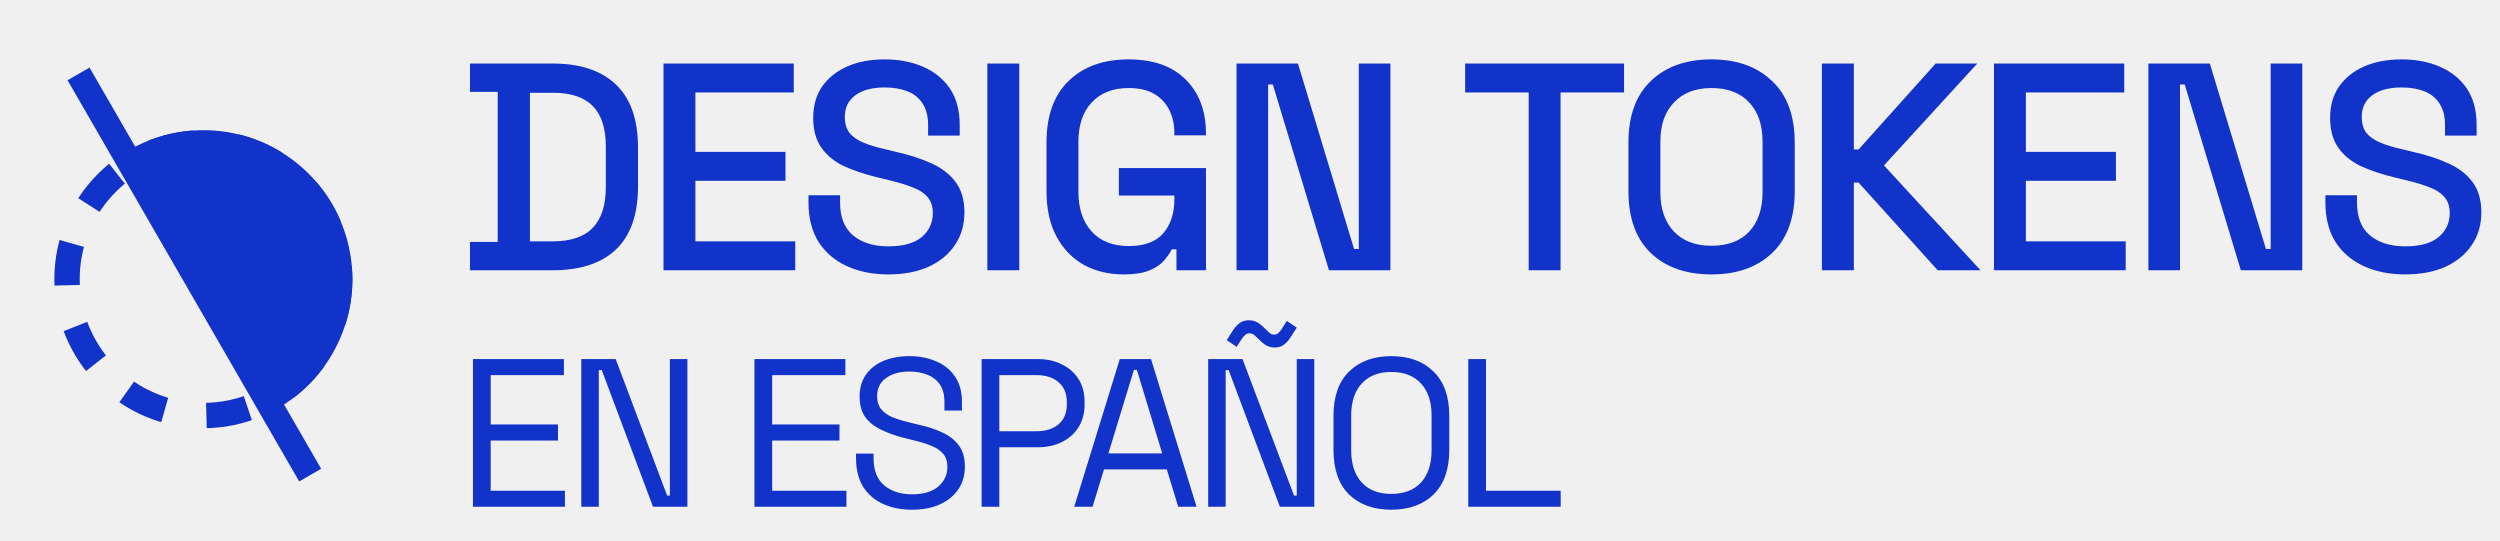
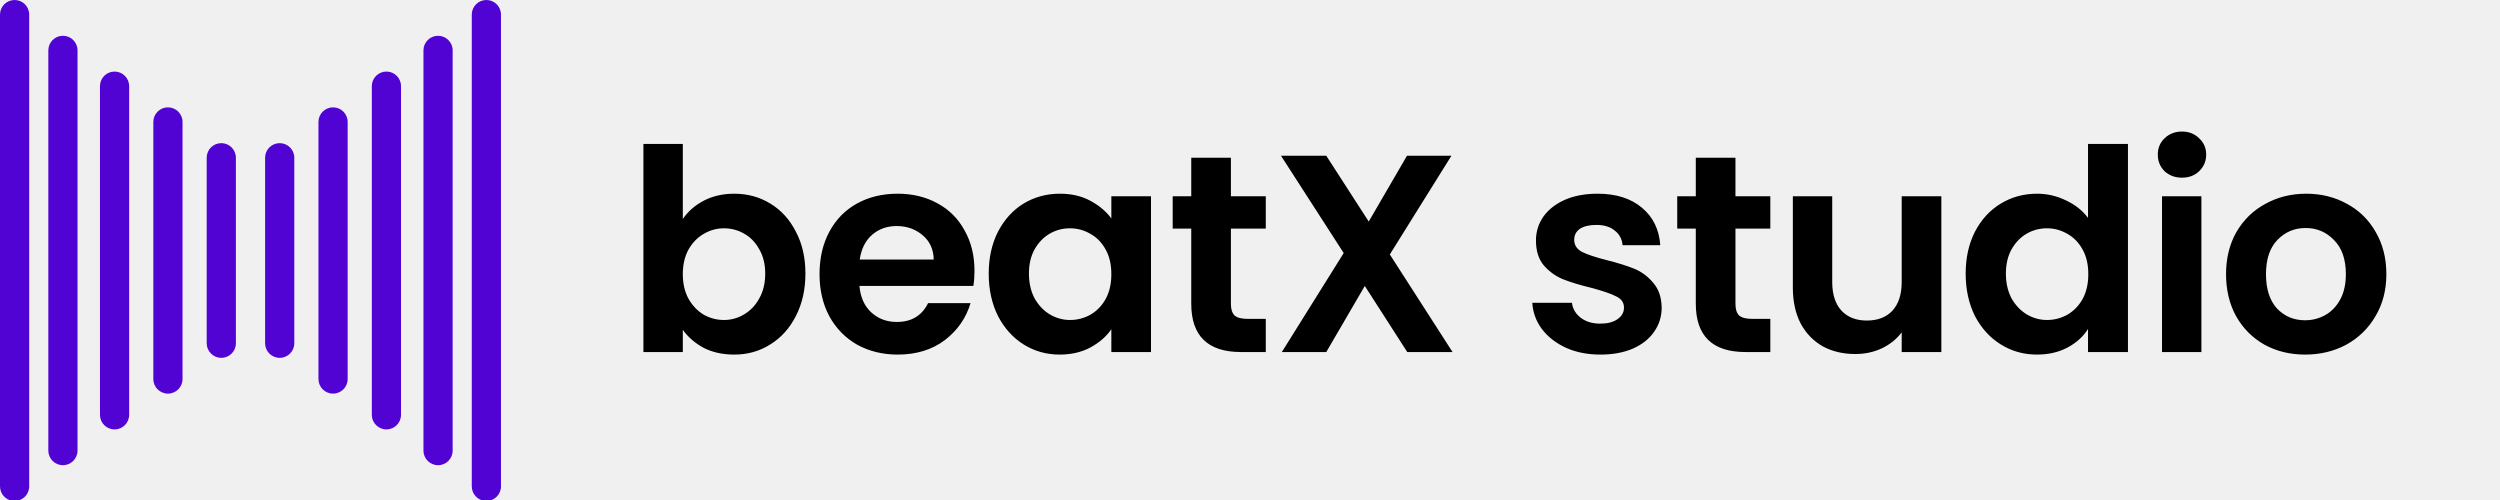
- <svg xmlns="http://www.w3.org/2000/svg" width="148" height="32" viewBox="0 0 148 32" fill="none">
-   <g clip-path="url(#clip0_37_446)">
-     <g clip-path="url(#clip1_37_446)">
-       <path d="M27.822 16V14.322H29.465V5.439H27.822V3.761H32.717C34.349 3.761 35.597 4.175 36.459 5.002C37.333 5.83 37.77 7.077 37.77 8.744V11.034C37.77 12.701 37.333 13.948 36.459 14.776C35.597 15.592 34.349 16 32.717 16H27.822ZM31.371 14.287H32.735C33.796 14.287 34.583 14.018 35.095 13.482C35.608 12.946 35.865 12.148 35.865 11.087V8.674C35.865 7.602 35.608 6.803 35.095 6.279C34.583 5.754 33.796 5.492 32.735 5.492H31.371V14.287ZM39.28 16V3.761H46.99V5.474H41.168V8.989H46.501V10.702H41.168V14.287H47.078V16H39.28ZM52.583 16.245C51.663 16.245 50.847 16.082 50.136 15.755C49.425 15.429 48.865 14.951 48.457 14.322C48.061 13.68 47.863 12.905 47.863 11.996V11.559H49.733V11.996C49.733 12.859 49.99 13.505 50.503 13.937C51.027 14.368 51.721 14.584 52.583 14.584C53.458 14.584 54.116 14.403 54.559 14.042C55.002 13.669 55.224 13.191 55.224 12.608C55.224 12.223 55.119 11.909 54.909 11.664C54.699 11.419 54.402 11.227 54.017 11.087C53.633 10.935 53.172 10.795 52.636 10.667L51.989 10.51C51.208 10.323 50.526 10.096 49.943 9.828C49.372 9.548 48.929 9.181 48.614 8.726C48.3 8.272 48.142 7.689 48.142 6.978C48.142 6.255 48.317 5.638 48.667 5.125C49.028 4.612 49.524 4.215 50.153 3.936C50.782 3.656 51.523 3.516 52.374 3.516C53.224 3.516 53.982 3.662 54.647 3.953C55.323 4.245 55.853 4.676 56.238 5.247C56.622 5.818 56.815 6.535 56.815 7.398V8.027H54.944V7.398C54.944 6.873 54.833 6.448 54.612 6.121C54.402 5.795 54.105 5.556 53.72 5.404C53.335 5.253 52.886 5.177 52.374 5.177C51.628 5.177 51.045 5.334 50.625 5.649C50.217 5.952 50.013 6.378 50.013 6.926C50.013 7.299 50.101 7.607 50.276 7.852C50.462 8.085 50.73 8.278 51.08 8.429C51.429 8.581 51.867 8.715 52.391 8.831L53.038 8.989C53.831 9.164 54.53 9.391 55.136 9.671C55.742 9.939 56.22 10.306 56.57 10.772C56.92 11.238 57.094 11.839 57.094 12.573C57.094 13.307 56.908 13.948 56.535 14.496C56.174 15.044 55.655 15.476 54.979 15.79C54.303 16.093 53.504 16.245 52.583 16.245ZM58.452 16V3.761H60.341V16H58.452ZM66.516 16.245C65.642 16.245 64.861 16.058 64.173 15.685C63.485 15.301 62.943 14.741 62.547 14.007C62.151 13.272 61.953 12.375 61.953 11.314V8.447C61.953 6.85 62.39 5.632 63.264 4.792C64.138 3.942 65.321 3.516 66.813 3.516C68.282 3.516 69.413 3.918 70.205 4.722C70.998 5.515 71.394 6.582 71.394 7.922V8.01H69.523V7.87C69.523 7.368 69.424 6.92 69.226 6.523C69.028 6.115 68.731 5.795 68.334 5.562C67.938 5.329 67.431 5.212 66.813 5.212C65.881 5.212 65.152 5.498 64.628 6.069C64.103 6.628 63.841 7.409 63.841 8.412V11.349C63.841 12.34 64.103 13.127 64.628 13.71C65.152 14.281 65.887 14.566 66.831 14.566C67.763 14.566 68.445 14.31 68.876 13.797C69.308 13.284 69.523 12.62 69.523 11.804V11.576H66.236V9.95H71.394V16H69.646V14.759H69.366C69.261 14.98 69.104 15.207 68.894 15.441C68.696 15.674 68.404 15.866 68.02 16.017C67.647 16.169 67.145 16.245 66.516 16.245ZM73.203 16V3.761H76.839L80.161 14.741H80.441V3.761H82.312V16H78.675L75.353 5.002H75.073V16H73.203ZM90.497 16V5.474H86.738V3.761H96.144V5.474H92.385V16H90.497ZM101.318 16.245C99.814 16.245 98.619 15.825 97.733 14.986C96.847 14.135 96.404 12.911 96.404 11.314V8.447C96.404 6.85 96.847 5.632 97.733 4.792C98.619 3.942 99.814 3.516 101.318 3.516C102.821 3.516 104.016 3.942 104.902 4.792C105.8 5.632 106.248 6.85 106.248 8.447V11.314C106.248 12.911 105.8 14.135 104.902 14.986C104.016 15.825 102.821 16.245 101.318 16.245ZM101.318 14.549C102.285 14.549 103.031 14.269 103.556 13.71C104.08 13.138 104.343 12.363 104.343 11.384V8.377C104.343 7.398 104.08 6.628 103.556 6.069C103.031 5.498 102.285 5.212 101.318 5.212C100.374 5.212 99.633 5.498 99.097 6.069C98.561 6.628 98.293 7.398 98.293 8.377V11.384C98.293 12.363 98.561 13.138 99.097 13.71C99.633 14.269 100.374 14.549 101.318 14.549ZM107.859 16V3.761H109.748V8.849H110.027L114.591 3.761H117.056L111.531 9.793L117.248 16H114.713L110.027 10.807H109.748V16H107.859ZM118.043 16V3.761H125.754V5.474H119.931V8.989H125.264V10.702H119.931V14.287H125.841V16H118.043ZM127.185 16V3.761H130.822L134.144 14.741H134.424V3.761H136.295V16H132.658L129.336 5.002H129.056V16H127.185ZM142.384 16.245C141.464 16.245 140.648 16.082 139.937 15.755C139.226 15.429 138.666 14.951 138.258 14.322C137.862 13.68 137.664 12.905 137.664 11.996V11.559H139.534V11.996C139.534 12.859 139.791 13.505 140.304 13.937C140.828 14.368 141.522 14.584 142.384 14.584C143.259 14.584 143.917 14.403 144.36 14.042C144.803 13.669 145.025 13.191 145.025 12.608C145.025 12.223 144.92 11.909 144.71 11.664C144.5 11.419 144.203 11.227 143.818 11.087C143.433 10.935 142.973 10.795 142.437 10.667L141.79 10.51C141.009 10.323 140.327 10.096 139.744 9.828C139.173 9.548 138.73 9.181 138.415 8.726C138.101 8.272 137.943 7.689 137.943 6.978C137.943 6.255 138.118 5.638 138.468 5.125C138.829 4.612 139.325 4.215 139.954 3.936C140.583 3.656 141.324 3.516 142.175 3.516C143.025 3.516 143.783 3.662 144.448 3.953C145.124 4.245 145.654 4.676 146.039 5.247C146.423 5.818 146.616 6.535 146.616 7.398V8.027H144.745V7.398C144.745 6.873 144.634 6.448 144.413 6.121C144.203 5.795 143.906 5.556 143.521 5.404C143.136 5.253 142.687 5.177 142.175 5.177C141.429 5.177 140.846 5.334 140.426 5.649C140.018 5.952 139.814 6.378 139.814 6.926C139.814 7.299 139.902 7.607 140.076 7.852C140.263 8.085 140.531 8.278 140.881 8.429C141.23 8.581 141.668 8.715 142.192 8.831L142.839 8.989C143.632 9.164 144.331 9.391 144.937 9.671C145.543 9.939 146.021 10.306 146.371 10.772C146.721 11.238 146.895 11.839 146.895 12.573C146.895 13.307 146.709 13.948 146.336 14.496C145.975 15.044 145.456 15.476 144.78 15.79C144.104 16.093 143.305 16.245 142.384 16.245ZM27.999 30V21.258H33.382V22.207H29.048V25.129H33.032V26.078H29.048V29.051H33.444V30H27.999ZM34.412 30V21.258H36.448L39.495 29.338H39.657V21.258H40.694V30H38.658L35.623 21.907H35.449V30H34.412ZM44.664 30V21.258H50.047V22.207H45.713V25.129H49.697V26.078H45.713V29.051H50.109V30H44.664ZM53.987 30.175C53.354 30.175 52.788 30.062 52.288 29.838C51.789 29.613 51.393 29.276 51.102 28.826C50.819 28.368 50.677 27.798 50.677 27.115V26.853H51.714V27.115C51.714 27.839 51.926 28.381 52.351 28.739C52.775 29.088 53.321 29.263 53.987 29.263C54.669 29.263 55.19 29.109 55.548 28.801C55.906 28.493 56.085 28.106 56.085 27.64C56.085 27.315 56.002 27.057 55.835 26.865C55.677 26.674 55.452 26.52 55.161 26.403C54.869 26.278 54.528 26.17 54.137 26.078L53.487 25.916C52.979 25.783 52.53 25.62 52.138 25.429C51.747 25.238 51.439 24.988 51.214 24.68C50.998 24.363 50.889 23.959 50.889 23.468C50.889 22.977 51.01 22.552 51.252 22.194C51.502 21.836 51.847 21.562 52.288 21.37C52.738 21.179 53.254 21.083 53.837 21.083C54.428 21.083 54.957 21.187 55.423 21.395C55.898 21.595 56.268 21.895 56.535 22.294C56.809 22.686 56.947 23.181 56.947 23.78V24.305H55.91V23.78C55.91 23.356 55.819 23.015 55.635 22.756C55.461 22.498 55.215 22.307 54.898 22.182C54.59 22.057 54.237 21.995 53.837 21.995C53.262 21.995 52.8 22.124 52.451 22.382C52.101 22.631 51.926 22.989 51.926 23.456C51.926 23.764 52.001 24.014 52.151 24.205C52.301 24.397 52.513 24.555 52.788 24.68C53.063 24.796 53.392 24.9 53.775 24.992L54.424 25.154C54.932 25.262 55.386 25.412 55.785 25.604C56.193 25.787 56.518 26.041 56.759 26.366C57.001 26.682 57.121 27.098 57.121 27.615C57.121 28.131 56.992 28.58 56.734 28.963C56.476 29.346 56.11 29.646 55.635 29.863C55.169 30.071 54.62 30.175 53.987 30.175ZM58.112 30V21.258H61.459C61.983 21.258 62.45 21.362 62.857 21.57C63.274 21.77 63.603 22.057 63.844 22.432C64.085 22.806 64.206 23.26 64.206 23.793V23.955C64.206 24.48 64.081 24.934 63.832 25.317C63.59 25.691 63.261 25.979 62.845 26.178C62.429 26.378 61.967 26.478 61.459 26.478H59.161V30H58.112ZM59.161 25.529H61.346C61.904 25.529 62.345 25.392 62.67 25.117C62.995 24.834 63.157 24.438 63.157 23.93V23.805C63.157 23.298 62.995 22.906 62.67 22.631C62.354 22.348 61.912 22.207 61.346 22.207H59.161V25.529ZM63.594 30L66.291 21.258H68.14L70.837 30H69.751L69.076 27.79H65.355L64.68 30H63.594ZM65.617 26.84H68.802L67.303 21.895H67.128L65.617 26.84ZM71.523 30V21.258H73.558L76.606 29.338H76.768V21.258H77.805V30H75.769L72.734 21.907H72.559V30H71.523ZM73.209 20.533L72.622 20.134L73.021 19.509C73.129 19.351 73.254 19.222 73.396 19.122C73.537 19.014 73.716 18.96 73.933 18.96C74.124 18.96 74.291 19.001 74.433 19.085C74.582 19.168 74.737 19.293 74.895 19.459C75.003 19.568 75.094 19.655 75.169 19.722C75.244 19.78 75.332 19.809 75.432 19.809C75.532 19.809 75.611 19.78 75.669 19.722C75.736 19.663 75.798 19.593 75.856 19.509L76.181 18.997L76.768 19.397L76.368 20.021C76.268 20.171 76.148 20.3 76.006 20.409C75.865 20.517 75.686 20.571 75.469 20.571C75.269 20.571 75.099 20.529 74.957 20.446C74.816 20.363 74.666 20.238 74.507 20.071C74.399 19.963 74.308 19.88 74.233 19.822C74.158 19.763 74.07 19.734 73.971 19.734C73.871 19.734 73.787 19.763 73.721 19.822C73.654 19.88 73.592 19.951 73.533 20.034L73.209 20.533ZM82.364 30.175C81.323 30.175 80.49 29.875 79.866 29.276C79.25 28.668 78.942 27.785 78.942 26.628V24.63C78.942 23.472 79.25 22.594 79.866 21.995C80.49 21.387 81.323 21.083 82.364 21.083C83.413 21.083 84.246 21.387 84.862 21.995C85.486 22.594 85.798 23.472 85.798 24.63V26.628C85.798 27.785 85.486 28.668 84.862 29.276C84.246 29.875 83.413 30.175 82.364 30.175ZM82.364 29.238C83.121 29.238 83.709 29.013 84.125 28.564C84.541 28.106 84.749 27.473 84.749 26.665V24.592C84.749 23.785 84.541 23.156 84.125 22.706C83.709 22.248 83.121 22.02 82.364 22.02C81.615 22.02 81.032 22.248 80.615 22.706C80.199 23.156 79.991 23.785 79.991 24.592V26.665C79.991 27.473 80.199 28.106 80.615 28.564C81.032 29.013 81.615 29.238 82.364 29.238ZM86.922 30V21.258H87.971V29.051H92.392V30H86.922Z" fill="#1133CA" />
-     </g>
-     <circle cx="12.04" cy="16.528" r="8.072" stroke="#1133CA" stroke-width="1.5" stroke-dasharray="2.5 2.5" />
-     <path d="M7.655 8.872C8.661 8.296 9.77 7.924 10.919 7.777C12.068 7.629 13.235 7.71 14.353 8.014C15.471 8.317 16.518 8.838 17.435 9.547C18.352 10.255 19.12 11.137 19.696 12.142C20.271 13.148 20.644 14.257 20.791 15.406C20.938 16.555 20.858 17.722 20.554 18.84C20.25 19.958 19.729 21.005 19.021 21.922C18.312 22.839 17.43 23.607 16.425 24.183L12.04 16.527L7.655 8.872Z" fill="#1133CA" />
-     <rect x="4" y="4.75" width="1.5" height="27.425" transform="rotate(-30 4 4.75)" fill="#1133CA" />
+ <svg xmlns="http://www.w3.org/2000/svg" width="160" height="32" viewBox="0 0 160 32" fill="none">
+   <g clip-path="url(#clip0_2063_28758)">
+     <rect width="1.869" height="32.062" rx="0.934" fill="#5103D4" />
+     <rect width="1.869" height="27.482" rx="0.934" transform="matrix(-1 0 0 1 4.96143 2.29004)" fill="#5103D4" />
+     <rect width="1.869" height="22.902" rx="0.934" transform="matrix(-1 0 0 1 8.26648 4.58044)" fill="#5103D4" />
+     <rect width="1.869" height="18.321" rx="0.934" transform="matrix(-1 0 0 1 11.6819 6.87061)" fill="#5103D4" />
+     <rect width="1.869" height="13.741" rx="0.934" transform="matrix(-1 0 0 1 15.0969 9.16064)" fill="#5103D4" />
+     <rect x="16.966" y="9.161" width="1.869" height="13.741" rx="0.934" fill="#5103D4" />
+     <rect x="20.381" y="6.871" width="1.869" height="18.321" rx="0.934" fill="#5103D4" />
+     <rect x="23.796" y="4.58" width="1.869" height="22.902" rx="0.934" fill="#5103D4" />
+     <rect x="27.101" y="2.29" width="1.869" height="27.482" rx="0.934" fill="#5103D4" />
+     <rect width="1.869" height="32.062" rx="0.934" transform="matrix(-1 0 0 1 32.0625 0)" fill="#5103D4" />
+     <path d="M43.7 14.017C44.023 13.537 44.468 13.147 45.032 12.847C45.608 12.547 46.261 12.397 46.993 12.397C47.846 12.397 48.614 12.607 49.297 13.027C49.993 13.447 50.539 14.047 50.935 14.827C51.343 15.595 51.547 16.489 51.547 17.509C51.547 18.529 51.343 19.435 50.935 20.227C50.539 21.007 49.993 21.613 49.297 22.045C48.614 22.477 47.846 22.693 46.993 22.693C46.249 22.693 45.596 22.549 45.032 22.261C44.48 21.961 44.035 21.577 43.7 21.109V22.531H41.179V9.211H43.7V14.017ZM48.974 17.509C48.974 16.909 48.847 16.393 48.596 15.961C48.355 15.517 48.032 15.181 47.623 14.953C47.227 14.725 46.795 14.611 46.328 14.611C45.871 14.611 45.44 14.731 45.032 14.971C44.636 15.199 44.312 15.535 44.059 15.979C43.819 16.423 43.7 16.945 43.7 17.545C43.7 18.145 43.819 18.667 44.059 19.111C44.312 19.555 44.636 19.897 45.032 20.137C45.44 20.365 45.871 20.479 46.328 20.479C46.795 20.479 47.227 20.359 47.623 20.119C48.032 19.879 48.355 19.537 48.596 19.093C48.847 18.649 48.974 18.121 48.974 17.509ZM62.367 17.329C62.367 17.689 62.343 18.013 62.295 18.301H55.005C55.066 19.021 55.318 19.585 55.761 19.993C56.206 20.401 56.752 20.605 57.4 20.605C58.336 20.605 59.002 20.203 59.398 19.399H62.115C61.828 20.359 61.276 21.151 60.459 21.775C59.644 22.387 58.642 22.693 57.453 22.693C56.493 22.693 55.63 22.483 54.861 22.063C54.105 21.631 53.511 21.025 53.08 20.245C52.66 19.465 52.45 18.565 52.45 17.545C52.45 16.513 52.66 15.607 53.08 14.827C53.499 14.047 54.087 13.447 54.843 13.027C55.599 12.607 56.469 12.397 57.453 12.397C58.401 12.397 59.248 12.601 59.992 13.009C60.748 13.417 61.33 13.999 61.737 14.755C62.157 15.499 62.367 16.357 62.367 17.329ZM59.758 16.609C59.745 15.961 59.511 15.445 59.056 15.061C58.599 14.665 58.041 14.467 57.382 14.467C56.758 14.467 56.23 14.659 55.797 15.043C55.377 15.415 55.12 15.937 55.023 16.609H59.758ZM63.278 17.509C63.278 16.501 63.476 15.607 63.872 14.827C64.28 14.047 64.826 13.447 65.51 13.027C66.206 12.607 66.98 12.397 67.832 12.397C68.576 12.397 69.224 12.547 69.776 12.847C70.34 13.147 70.79 13.525 71.126 13.981V12.559H73.664V22.531H71.126V21.073C70.802 21.541 70.352 21.931 69.776 22.243C69.212 22.543 68.558 22.693 67.814 22.693C66.974 22.693 66.206 22.477 65.51 22.045C64.826 21.613 64.28 21.007 63.872 20.227C63.476 19.435 63.278 18.529 63.278 17.509ZM71.126 17.545C71.126 16.933 71.006 16.411 70.766 15.979C70.526 15.535 70.202 15.199 69.794 14.971C69.386 14.731 68.948 14.611 68.48 14.611C68.012 14.611 67.58 14.725 67.184 14.953C66.788 15.181 66.464 15.517 66.212 15.961C65.972 16.393 65.852 16.909 65.852 17.509C65.852 18.109 65.972 18.637 66.212 19.093C66.464 19.537 66.788 19.879 67.184 20.119C67.592 20.359 68.024 20.479 68.48 20.479C68.948 20.479 69.386 20.365 69.794 20.137C70.202 19.897 70.526 19.561 70.766 19.129C71.006 18.685 71.126 18.157 71.126 17.545ZM78.778 14.629V19.453C78.778 19.789 78.856 20.035 79.012 20.191C79.18 20.335 79.456 20.407 79.84 20.407H81.01V22.531H79.426C77.302 22.531 76.24 21.499 76.24 19.435V14.629H75.052V12.559H76.24V10.093H78.778V12.559H81.01V14.629H78.778ZM90.065 22.531L87.347 18.301L84.881 22.531H82.037L85.997 16.195L81.983 9.967H84.881L87.599 14.179L90.047 9.967H92.891L88.949 16.285L92.963 22.531H90.065ZM102.423 22.693C101.607 22.693 100.875 22.549 100.227 22.261C99.579 21.961 99.063 21.559 98.679 21.055C98.307 20.551 98.103 19.993 98.067 19.381H100.605C100.653 19.765 100.839 20.083 101.163 20.335C101.499 20.587 101.913 20.713 102.405 20.713C102.885 20.713 103.257 20.617 103.521 20.425C103.797 20.233 103.935 19.987 103.935 19.687C103.935 19.363 103.767 19.123 103.431 18.967C103.107 18.799 102.585 18.619 101.865 18.427C101.121 18.247 100.509 18.061 100.029 17.869C99.561 17.677 99.153 17.383 98.805 16.987C98.469 16.591 98.301 16.057 98.301 15.385C98.301 14.833 98.457 14.329 98.769 13.873C99.093 13.417 99.549 13.057 100.137 12.793C100.737 12.529 101.439 12.397 102.243 12.397C103.431 12.397 104.379 12.697 105.087 13.297C105.795 13.885 106.185 14.683 106.257 15.691H103.845C103.809 15.295 103.641 14.983 103.341 14.755C103.053 14.515 102.663 14.395 102.171 14.395C101.715 14.395 101.361 14.479 101.109 14.647C100.869 14.815 100.749 15.049 100.749 15.349C100.749 15.685 100.917 15.943 101.253 16.123C101.589 16.291 102.111 16.465 102.819 16.645C103.539 16.825 104.133 17.011 104.601 17.203C105.069 17.395 105.471 17.695 105.807 18.103C106.155 18.499 106.335 19.027 106.347 19.687C106.347 20.263 106.185 20.779 105.861 21.235C105.549 21.691 105.093 22.051 104.493 22.315C103.905 22.567 103.215 22.693 102.423 22.693ZM111.069 14.629V19.453C111.069 19.789 111.147 20.035 111.303 20.191C111.471 20.335 111.747 20.407 112.131 20.407H113.301V22.531H111.717C109.593 22.531 108.531 21.499 108.531 19.435V14.629H107.343V12.559H108.531V10.093H111.069V12.559H113.301V14.629H111.069ZM124.246 12.559V22.531H121.708V21.271C121.384 21.703 120.958 22.045 120.43 22.297C119.914 22.537 119.35 22.657 118.738 22.657C117.958 22.657 117.268 22.495 116.668 22.171C116.068 21.835 115.594 21.349 115.246 20.713C114.91 20.065 114.742 19.297 114.742 18.409V12.559H117.262V18.049C117.262 18.841 117.46 19.453 117.856 19.885C118.252 20.305 118.792 20.515 119.476 20.515C120.172 20.515 120.718 20.305 121.114 19.885C121.51 19.453 121.708 18.841 121.708 18.049V12.559H124.246ZM125.803 17.509C125.803 16.501 126.001 15.607 126.397 14.827C126.805 14.047 127.357 13.447 128.053 13.027C128.749 12.607 129.523 12.397 130.375 12.397C131.023 12.397 131.641 12.541 132.229 12.829C132.817 13.105 133.285 13.477 133.633 13.945V9.211H136.189V22.531H133.633V21.055C133.321 21.547 132.883 21.943 132.319 22.243C131.755 22.543 131.101 22.693 130.357 22.693C129.517 22.693 128.749 22.477 128.053 22.045C127.357 21.613 126.805 21.007 126.397 20.227C126.001 19.435 125.803 18.529 125.803 17.509ZM133.651 17.545C133.651 16.933 133.531 16.411 133.291 15.979C133.051 15.535 132.727 15.199 132.319 14.971C131.911 14.731 131.473 14.611 131.005 14.611C130.537 14.611 130.105 14.725 129.709 14.953C129.313 15.181 128.989 15.517 128.737 15.961C128.497 16.393 128.377 16.909 128.377 17.509C128.377 18.109 128.497 18.637 128.737 19.093C128.989 19.537 129.313 19.879 129.709 20.119C130.117 20.359 130.549 20.479 131.005 20.479C131.473 20.479 131.911 20.365 132.319 20.137C132.727 19.897 133.051 19.561 133.291 19.129C133.531 18.685 133.651 18.157 133.651 17.545ZM139.647 11.371C139.203 11.371 138.831 11.233 138.531 10.957C138.243 10.669 138.099 10.315 138.099 9.895C138.099 9.475 138.243 9.127 138.531 8.851C138.831 8.563 139.203 8.419 139.647 8.419C140.091 8.419 140.457 8.563 140.745 8.851C141.045 9.127 141.195 9.475 141.195 9.895C141.195 10.315 141.045 10.669 140.745 10.957C140.457 11.233 140.091 11.371 139.647 11.371ZM140.889 12.559V22.531H138.369V12.559H140.889ZM147.525 22.693C146.565 22.693 145.701 22.483 144.933 22.063C144.165 21.631 143.559 21.025 143.115 20.245C142.683 19.465 142.467 18.565 142.467 17.545C142.467 16.525 142.689 15.625 143.133 14.845C143.589 14.065 144.207 13.465 144.987 13.045C145.767 12.613 146.637 12.397 147.597 12.397C148.557 12.397 149.427 12.613 150.207 13.045C150.987 13.465 151.599 14.065 152.043 14.845C152.499 15.625 152.727 16.525 152.727 17.545C152.727 18.565 152.493 19.465 152.025 20.245C151.569 21.025 150.945 21.631 150.153 22.063C149.373 22.483 148.497 22.693 147.525 22.693ZM147.525 20.497C147.981 20.497 148.407 20.389 148.803 20.173C149.211 19.945 149.535 19.609 149.775 19.165C150.015 18.721 150.135 18.181 150.135 17.545C150.135 16.597 149.883 15.871 149.379 15.367C148.887 14.851 148.281 14.593 147.561 14.593C146.841 14.593 146.235 14.851 145.743 15.367C145.263 15.871 145.023 16.597 145.023 17.545C145.023 18.493 145.257 19.225 145.725 19.741C146.205 20.245 146.805 20.497 147.525 20.497Z" fill="black" />
  </g>
  <defs>
-     <clipPath id="clip0_37_446">
-       <rect width="148" height="32" fill="white" />
-     </clipPath>
-     <clipPath id="clip1_37_446">
-       <rect width="132" height="32" fill="white" transform="translate(27)" />
+     <clipPath id="clip0_2063_28758">
+       <rect width="160" height="32" fill="white" />
    </clipPath>
  </defs>
</svg>
